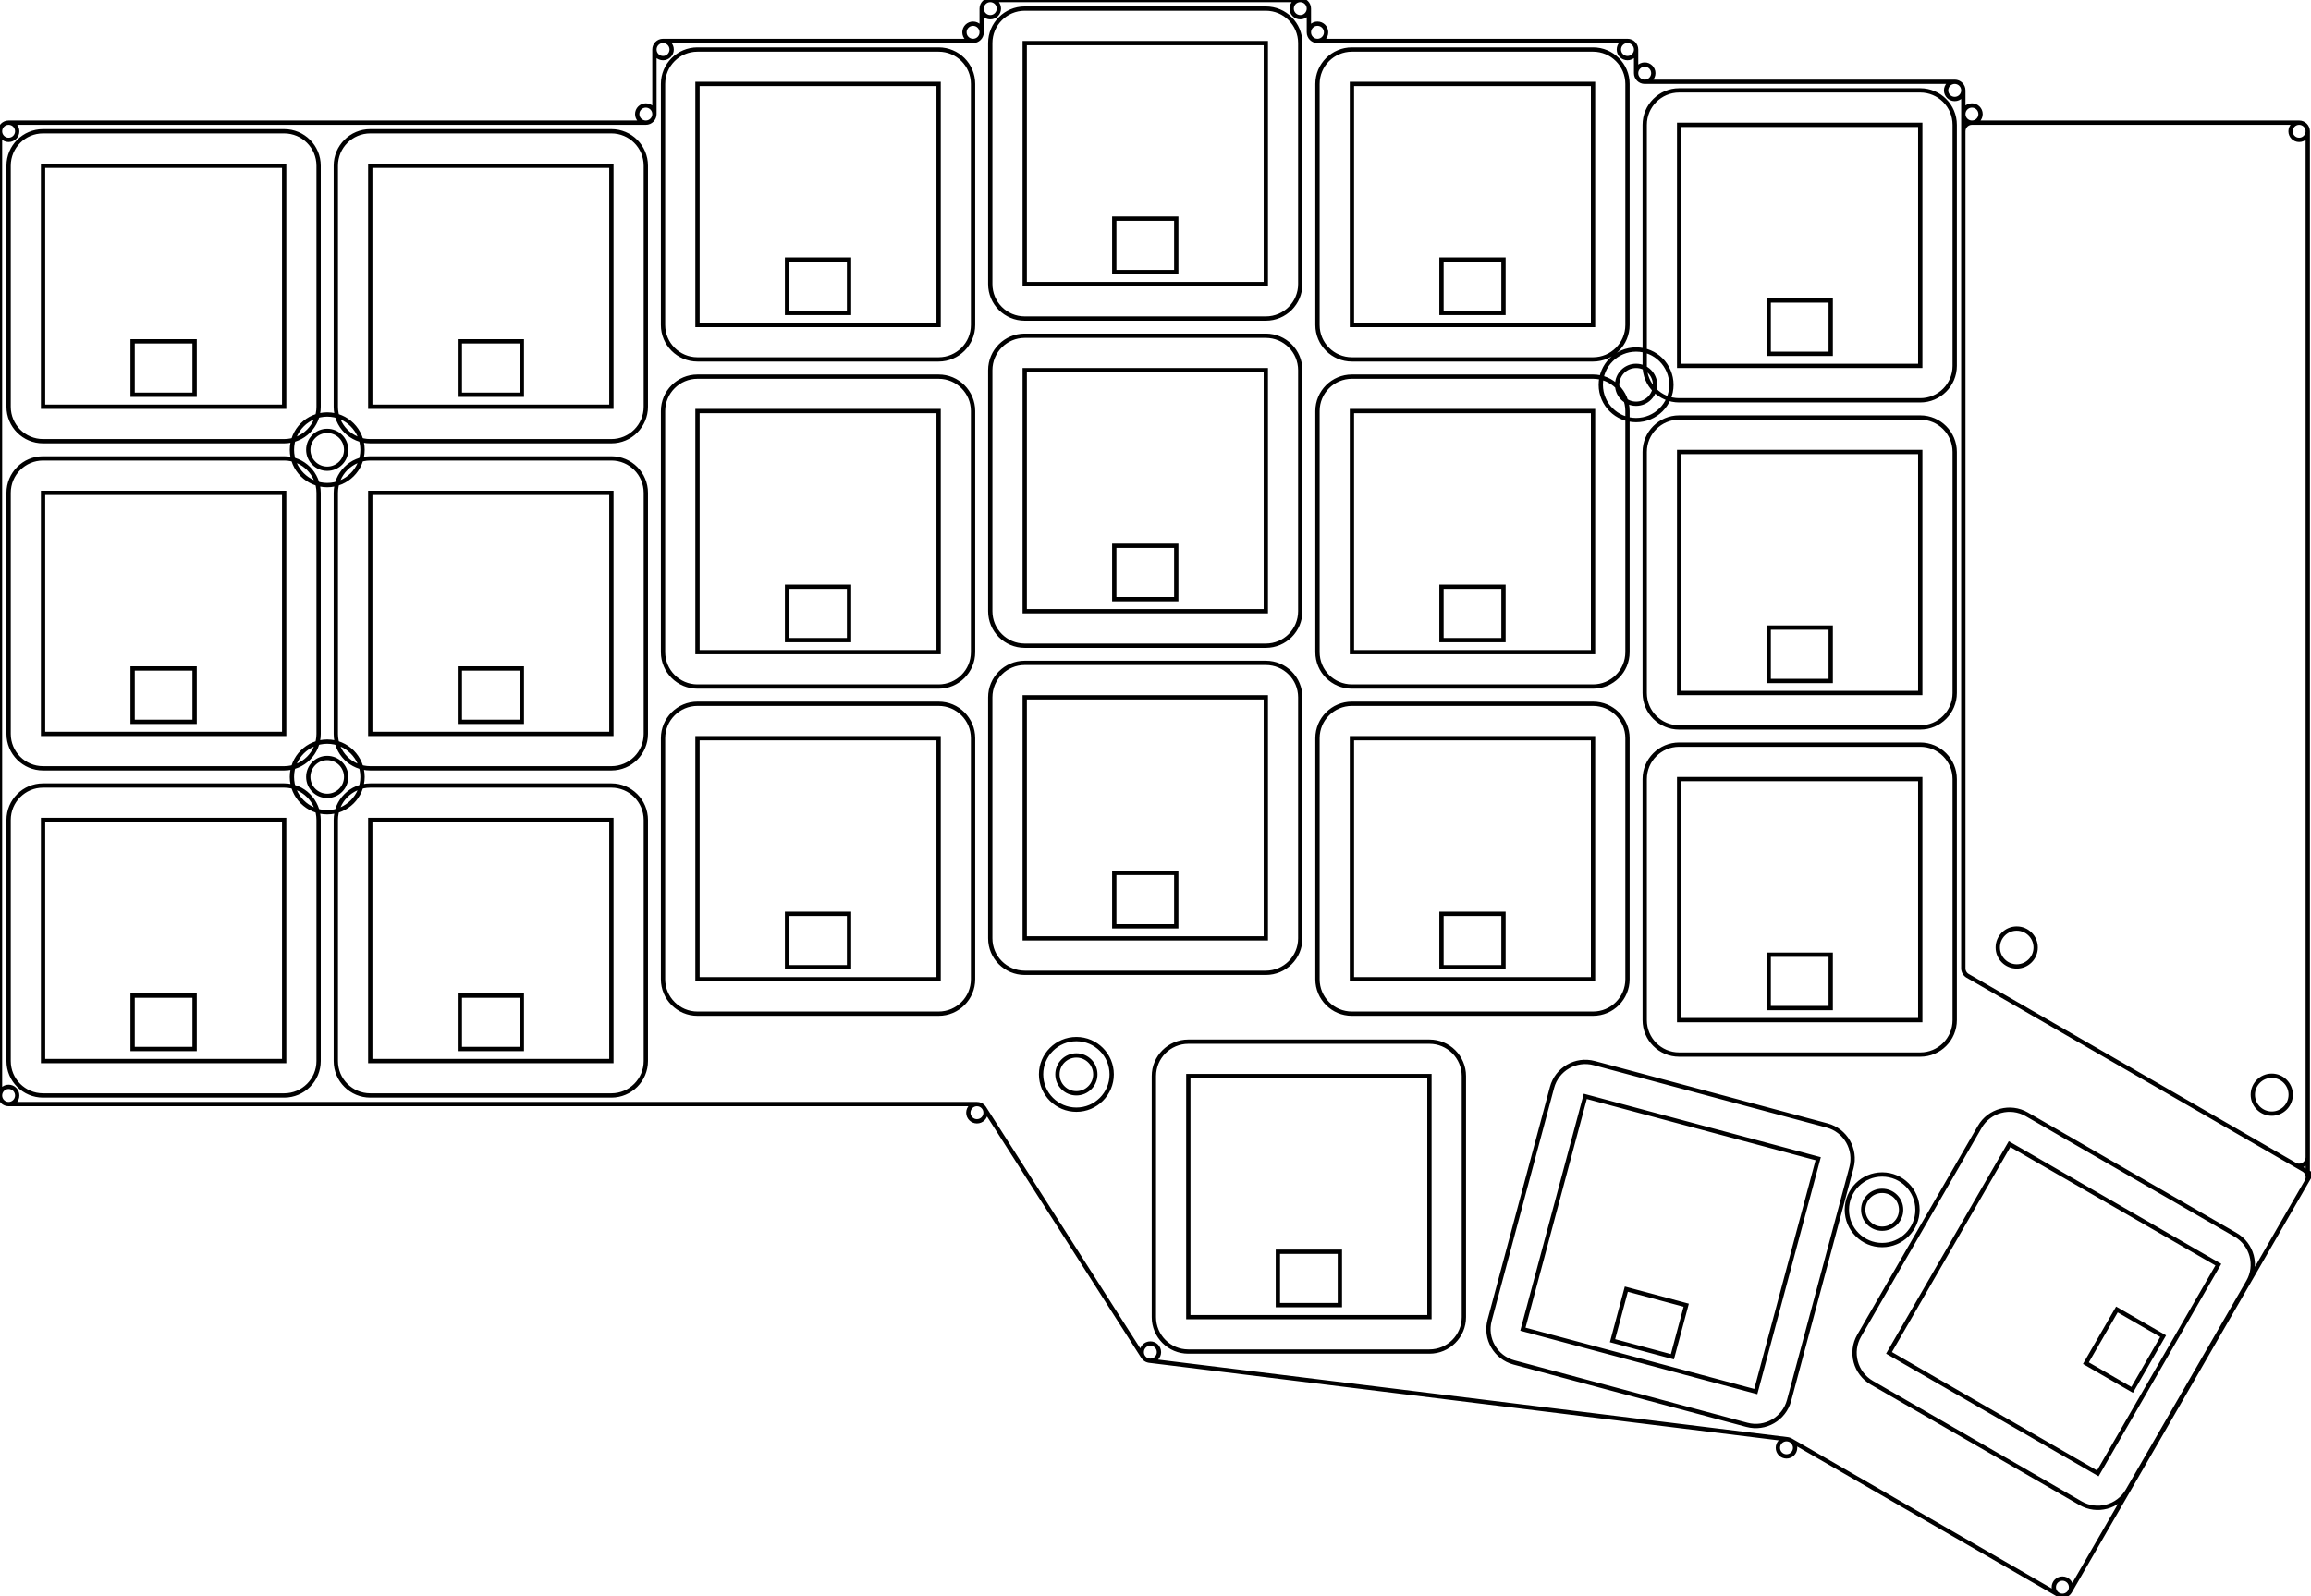
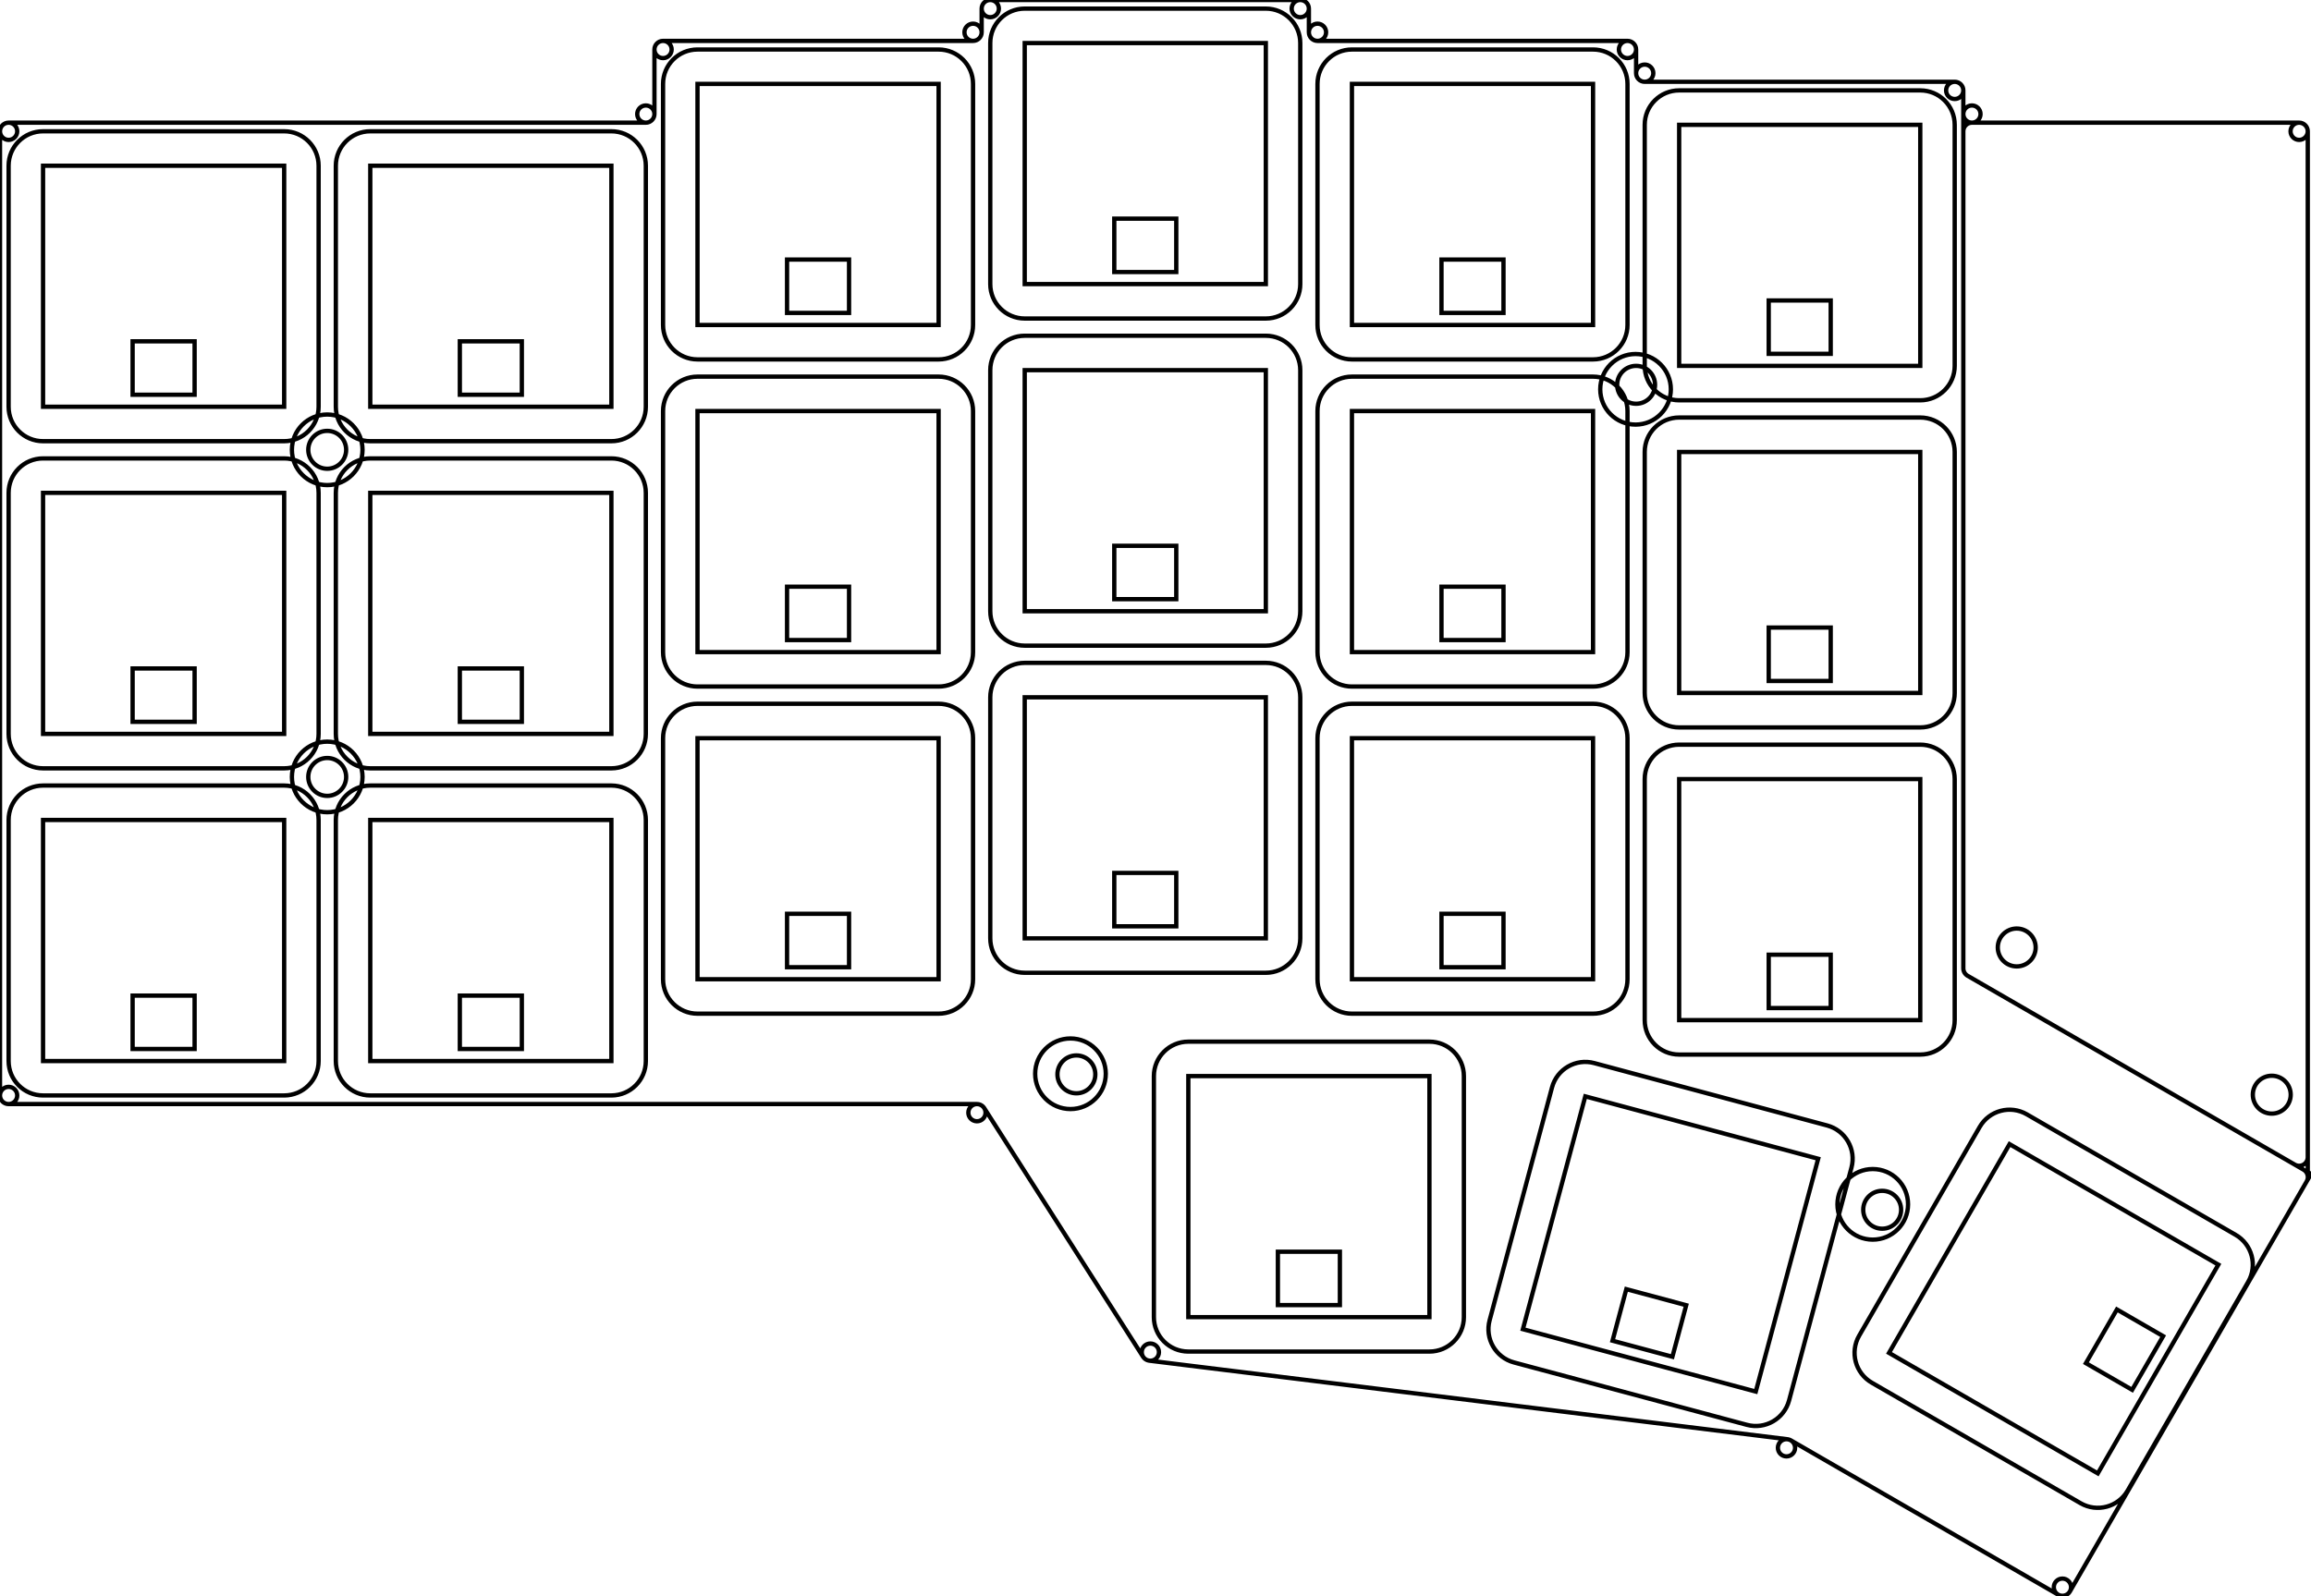
<svg xmlns="http://www.w3.org/2000/svg" width="134.188mm" height="92.685mm" viewBox="0 0 134.188 92.685">
  <g id="svgGroup" stroke-linecap="round" fill-rule="evenodd" font-size="9pt" stroke="#000" stroke-width="0.25mm" fill="none" style="stroke:#000;stroke-width:0.25mm;fill:none">
-     <path d="M 134 7.625 L 134 68.077 L 134.188 68.186 L 120.188 92.435 M 114 5.25 L 114 56.242 A 0.5 0.5 0 0 0 114.25 56.675 L 133.755 67.936 A 0.5 0.5 0 0 1 133.938 68.619 M 2.5 63.625 L 16.5 63.625 A 2 2 0 0 0 18.5 61.625 L 18.5 47.625 A 2 2 0 0 0 16.5 45.625 L 2.5 45.625 A 2 2 0 0 0 0.5 47.625 L 0.5 61.625 A 2 2 0 0 0 2.5 63.625 Z M 2.5 44.625 L 16.5 44.625 A 2 2 0 0 0 18.5 42.625 L 18.5 28.625 A 2 2 0 0 0 16.5 26.625 L 2.5 26.625 A 2 2 0 0 0 0.5 28.625 L 0.5 42.625 A 2 2 0 0 0 2.5 44.625 Z M 2.5 25.625 L 16.5 25.625 A 2 2 0 0 0 18.5 23.625 L 18.5 9.625 A 2 2 0 0 0 16.5 7.625 L 2.5 7.625 A 2 2 0 0 0 0.5 9.625 L 0.5 23.625 A 2 2 0 0 0 2.5 25.625 Z M 21.5 63.625 L 35.5 63.625 A 2 2 0 0 0 37.5 61.625 L 37.5 47.625 A 2 2 0 0 0 35.5 45.625 L 21.5 45.625 A 2 2 0 0 0 19.5 47.625 L 19.5 61.625 A 2 2 0 0 0 21.5 63.625 Z M 21.5 44.625 L 35.5 44.625 A 2 2 0 0 0 37.5 42.625 L 37.5 28.625 A 2 2 0 0 0 35.5 26.625 L 21.5 26.625 A 2 2 0 0 0 19.5 28.625 L 19.5 42.625 A 2 2 0 0 0 21.5 44.625 Z M 21.5 25.625 L 35.5 25.625 A 2 2 0 0 0 37.5 23.625 L 37.5 9.625 A 2 2 0 0 0 35.5 7.625 L 21.5 7.625 A 2 2 0 0 0 19.5 9.625 L 19.5 23.625 A 2 2 0 0 0 21.5 25.625 Z M 40.5 58.875 L 54.5 58.875 A 2 2 0 0 0 56.5 56.875 L 56.5 42.875 A 2 2 0 0 0 54.5 40.875 L 40.5 40.875 A 2 2 0 0 0 38.5 42.875 L 38.5 56.875 A 2 2 0 0 0 40.5 58.875 Z M 40.5 39.875 L 54.5 39.875 A 2 2 0 0 0 56.5 37.875 L 56.5 23.875 A 2 2 0 0 0 54.5 21.875 L 40.5 21.875 A 2 2 0 0 0 38.5 23.875 L 38.5 37.875 A 2 2 0 0 0 40.5 39.875 Z M 40.5 20.875 L 54.5 20.875 A 2 2 0 0 0 56.5 18.875 L 56.5 4.875 A 2 2 0 0 0 54.5 2.875 L 40.5 2.875 A 2 2 0 0 0 38.5 4.875 L 38.5 18.875 A 2 2 0 0 0 40.5 20.875 Z M 59.5 56.5 L 73.5 56.5 A 2 2 0 0 0 75.5 54.5 L 75.5 40.5 A 2 2 0 0 0 73.5 38.5 L 59.5 38.5 A 2 2 0 0 0 57.5 40.5 L 57.5 54.5 A 2 2 0 0 0 59.5 56.5 Z M 59.5 37.5 L 73.5 37.5 A 2 2 0 0 0 75.5 35.5 L 75.5 21.5 A 2 2 0 0 0 73.5 19.5 L 59.5 19.5 A 2 2 0 0 0 57.5 21.5 L 57.5 35.5 A 2 2 0 0 0 59.5 37.5 Z M 59.5 18.5 L 73.5 18.5 A 2 2 0 0 0 75.5 16.5 L 75.5 2.5 A 2 2 0 0 0 73.5 0.5 L 59.5 0.5 A 2 2 0 0 0 57.5 2.5 L 57.5 16.5 A 2 2 0 0 0 59.5 18.5 Z M 78.5 58.875 L 92.5 58.875 A 2 2 0 0 0 94.5 56.875 L 94.5 42.875 A 2 2 0 0 0 92.5 40.875 L 78.5 40.875 A 2 2 0 0 0 76.5 42.875 L 76.5 56.875 A 2 2 0 0 0 78.5 58.875 Z M 78.5 39.875 L 92.5 39.875 A 2 2 0 0 0 94.5 37.875 L 94.5 23.875 A 2 2 0 0 0 92.5 21.875 L 78.5 21.875 A 2 2 0 0 0 76.5 23.875 L 76.5 37.875 A 2 2 0 0 0 78.5 39.875 Z M 78.5 20.875 L 92.5 20.875 A 2 2 0 0 0 94.5 18.875 L 94.5 4.875 A 2 2 0 0 0 92.5 2.875 L 78.5 2.875 A 2 2 0 0 0 76.5 4.875 L 76.5 18.875 A 2 2 0 0 0 78.5 20.875 Z M 97.5 61.25 L 111.5 61.25 A 2 2 0 0 0 113.5 59.25 L 113.5 45.25 A 2 2 0 0 0 111.5 43.25 L 97.5 43.25 A 2 2 0 0 0 95.5 45.25 L 95.5 59.25 A 2 2 0 0 0 97.5 61.25 Z M 97.5 42.25 L 111.5 42.25 A 2 2 0 0 0 113.5 40.25 L 113.5 26.25 A 2 2 0 0 0 111.5 24.25 L 97.5 24.25 A 2 2 0 0 0 95.5 26.25 L 95.5 40.25 A 2 2 0 0 0 97.5 42.25 Z M 97.5 23.25 L 111.5 23.25 A 2 2 0 0 0 113.5 21.25 L 113.5 7.25 A 2 2 0 0 0 111.5 5.25 L 97.5 5.25 A 2 2 0 0 0 95.5 7.25 L 95.5 21.25 A 2 2 0 0 0 97.5 23.25 Z M 69 78.5 L 83 78.5 A 2 2 0 0 0 85 76.5 L 85 62.5 A 2 2 0 0 0 83 60.5 L 69 60.5 A 2 2 0 0 0 67 62.5 L 67 76.5 A 2 2 0 0 0 69 78.5 Z M 123.541 86.576 L 130.541 74.452 A 2 2 0 0 0 129.809 71.72 L 117.685 64.72 A 2 2 0 0 0 114.953 65.452 L 107.953 77.576 A 2 2 0 0 0 108.685 80.308 L 120.809 87.308 A 2 2 0 0 0 123.541 86.576 Z M 87.909 79.132 L 101.432 82.755 A 2 2 0 0 0 103.882 81.341 L 107.505 67.818 A 2 2 0 0 0 106.091 65.368 L 92.568 61.745 A 2 2 0 0 0 90.118 63.159 L 86.495 76.682 A 2 2 0 0 0 87.909 79.132 Z M 88.427 77.2 L 101.95 80.823 L 105.573 67.3 L 92.05 63.677 L 88.427 77.2 Z M 2.5 61.625 L 16.5 61.625 L 16.5 47.625 L 2.5 47.625 L 2.5 61.625 Z M 2.5 42.625 L 16.5 42.625 L 16.5 28.625 L 2.5 28.625 L 2.5 42.625 Z M 2.5 23.625 L 16.5 23.625 L 16.5 9.625 L 2.5 9.625 L 2.5 23.625 Z M 21.5 61.625 L 35.5 61.625 L 35.5 47.625 L 21.5 47.625 L 21.5 61.625 Z M 21.5 42.625 L 35.5 42.625 L 35.5 28.625 L 21.5 28.625 L 21.5 42.625 Z M 21.5 23.625 L 35.5 23.625 L 35.5 9.625 L 21.5 9.625 L 21.5 23.625 Z M 40.5 56.875 L 54.5 56.875 L 54.5 42.875 L 40.5 42.875 L 40.5 56.875 Z M 40.5 37.875 L 54.5 37.875 L 54.5 23.875 L 40.5 23.875 L 40.5 37.875 Z M 40.5 18.875 L 54.5 18.875 L 54.5 4.875 L 40.5 4.875 L 40.5 18.875 Z M 59.5 54.5 L 73.5 54.5 L 73.5 40.5 L 59.5 40.5 L 59.5 54.5 Z M 59.5 35.5 L 73.5 35.5 L 73.5 21.5 L 59.5 21.5 L 59.5 35.5 Z M 59.5 16.5 L 73.5 16.5 L 73.5 2.5 L 59.5 2.5 L 59.5 16.5 Z M 78.5 56.875 L 92.5 56.875 L 92.5 42.875 L 78.5 42.875 L 78.5 56.875 Z M 78.5 37.875 L 92.5 37.875 L 92.5 23.875 L 78.5 23.875 L 78.5 37.875 Z M 78.5 18.875 L 92.5 18.875 L 92.5 4.875 L 78.5 4.875 L 78.5 18.875 Z M 97.5 59.25 L 111.5 59.25 L 111.5 45.25 L 97.5 45.25 L 97.5 59.25 Z M 97.5 40.25 L 111.5 40.25 L 111.5 26.25 L 97.5 26.25 L 97.5 40.25 Z M 97.5 21.25 L 111.5 21.25 L 111.5 7.25 L 97.5 7.25 L 97.5 21.25 Z M 69 76.5 L 83 76.5 L 83 62.5 L 69 62.5 L 69 76.5 Z M 121.809 85.576 L 128.809 73.452 L 116.685 66.452 L 109.685 78.576 L 121.809 85.576 Z M 133.5 7.125 L 114.5 7.125 A 0.5 0.5 0 0 0 114 7.625 M 45.7 18.175 L 49.3 18.175 L 49.3 15.075 L 45.7 15.075 L 45.7 18.175 Z M 64.7 15.8 L 68.3 15.8 L 68.3 12.7 L 64.7 12.7 L 64.7 15.8 Z M 83.7 18.175 L 87.3 18.175 L 87.3 15.075 L 83.7 15.075 L 83.7 18.175 Z M 102.7 20.55 L 106.3 20.55 L 106.3 17.45 L 102.7 17.45 L 102.7 20.55 Z M 7.7 60.925 L 11.3 60.925 L 11.3 57.825 L 7.7 57.825 L 7.7 60.925 Z M 7.7 41.925 L 11.3 41.925 L 11.3 38.825 L 7.7 38.825 L 7.7 41.925 Z M 7.7 22.925 L 11.3 22.925 L 11.3 19.825 L 7.7 19.825 L 7.7 22.925 Z M 26.7 60.925 L 30.3 60.925 L 30.3 57.825 L 26.7 57.825 L 26.7 60.925 Z M 26.7 41.925 L 30.3 41.925 L 30.3 38.825 L 26.7 38.825 L 26.7 41.925 Z M 26.7 22.925 L 30.3 22.925 L 30.3 19.825 L 26.7 19.825 L 26.7 22.925 Z M 45.7 56.175 L 49.3 56.175 L 49.3 53.075 L 45.7 53.075 L 45.7 56.175 Z M 45.7 37.175 L 49.3 37.175 L 49.3 34.075 L 45.7 34.075 L 45.7 37.175 Z M 64.7 53.8 L 68.3 53.8 L 68.3 50.7 L 64.7 50.7 L 64.7 53.8 Z M 64.7 34.8 L 68.3 34.8 L 68.3 31.7 L 64.7 31.7 L 64.7 34.8 Z M 83.7 56.175 L 87.3 56.175 L 87.3 53.075 L 83.7 53.075 L 83.7 56.175 Z M 83.7 37.175 L 87.3 37.175 L 87.3 34.075 L 83.7 34.075 L 83.7 37.175 Z M 102.7 58.55 L 106.3 58.55 L 106.3 55.45 L 102.7 55.45 L 102.7 58.55 Z M 102.7 39.55 L 106.3 39.55 L 106.3 36.45 L 102.7 36.45 L 102.7 39.55 Z M 74.2 75.8 L 77.8 75.8 L 77.8 72.7 L 74.2 72.7 L 74.2 75.8 Z M 123.803 80.723 L 125.603 77.605 L 122.918 76.055 L 121.118 79.173 L 123.803 80.723 Z M 93.631 77.869 L 97.108 78.801 L 97.91 75.807 L 94.433 74.875 L 93.631 77.869 Z M 19 26.125 m -2.05 0 a 2.05 2.05 0 0 1 4.1 0 a 2.05 2.05 0 0 1 -4.1 0 z M 19 45.125 m -2.05 0 a 2.05 2.05 0 0 1 4.1 0 a 2.05 2.05 0 0 1 -4.1 0 z M 95 22.35 m -2.05 0 a 2.05 2.05 0 0 1 4.1 0 a 2.05 2.05 0 0 1 -4.1 0 z M 62.5 62.4 m -2.05 0 a 2.05 2.05 0 0 1 4.1 0 a 2.05 2.05 0 0 1 -4.1 0 z M 109.288 70.264 m -2.05 0 a 2.05 2.05 0 0 1 4.1 0 a 2.05 2.05 0 0 1 -4.1 0 z M 19 26.125 m -1.1 0 a 1.1 1.1 0 0 1 2.2 0 a 1.1 1.1 0 0 1 -2.2 0 z M 19 45.125 m -1.1 0 a 1.1 1.1 0 0 1 2.2 0 a 1.1 1.1 0 0 1 -2.2 0 z M 95 22.35 m -1.1 0 a 1.1 1.1 0 0 1 2.2 0 a 1.1 1.1 0 0 1 -2.2 0 z M 62.5 62.4 m -1.1 0 a 1.1 1.1 0 0 1 2.2 0 a 1.1 1.1 0 0 1 -2.2 0 z M 109.288 70.264 m -1.1 0 a 1.1 1.1 0 0 1 2.2 0 a 1.1 1.1 0 0 1 -2.2 0 z M 117.101 55.03 m -1.1 0 a 1.1 1.1 0 0 1 2.2 0 a 1.1 1.1 0 0 1 -2.2 0 z M 131.91 63.58 m -1.1 0 a 1.1 1.1 0 0 1 2.2 0 a 1.1 1.1 0 0 1 -2.2 0 z M 66.795 78.533 m -0.5 0 a 0.5 0.5 0 0 0 1 0 a 0.5 0.5 0 0 0 -1 0 z M 56.726 64.625 m -0.5 0 a 0.5 0.5 0 0 0 1 0 a 0.5 0.5 0 0 0 -1 0 z M 103.733 84.089 m -0.5 0 a 0.5 0.5 0 0 0 1 0 a 0.5 0.5 0 0 0 -1 0 z M 133.5 7.625 m -0.5 0 a 0.5 0.5 0 0 0 1 0 a 0.5 0.5 0 0 0 -1 0 z M 114.5 6.625 m -0.5 0 a 0.5 0.5 0 0 0 1 0 a 0.5 0.5 0 0 0 -1 0 z M 113.5 5.25 m -0.5 0 a 0.5 0.5 0 0 0 1 0 a 0.5 0.5 0 0 0 -1 0 z M 95.5 4.25 m -0.5 0 a 0.5 0.5 0 0 0 1 0 a 0.5 0.5 0 0 0 -1 0 z M 94.5 2.875 m -0.5 0 a 0.5 0.5 0 0 0 1 0 a 0.5 0.5 0 0 0 -1 0 z M 76.5 1.875 m -0.5 0 a 0.5 0.5 0 0 0 1 0 a 0.5 0.5 0 0 0 -1 0 z M 75.5 0.5 m -0.5 0 a 0.5 0.5 0 0 0 1 0 a 0.5 0.5 0 0 0 -1 0 z M 57.5 0.5 m -0.5 0 a 0.5 0.5 0 0 0 1 0 a 0.5 0.5 0 0 0 -1 0 z M 56.5 1.875 m -0.5 0 a 0.5 0.5 0 0 0 1 0 a 0.5 0.5 0 0 0 -1 0 z M 38.5 2.875 m -0.5 0 a 0.5 0.5 0 0 0 1 0 a 0.5 0.5 0 0 0 -1 0 z M 37.5 6.625 m -0.5 0 a 0.5 0.5 0 0 0 1 0 a 0.5 0.5 0 0 0 -1 0 z M 0.5 7.625 m -0.5 0 a 0.5 0.5 0 0 0 1 0 a 0.5 0.5 0 0 0 -1 0 z M 0.5 63.625 m -0.5 0 a 0.5 0.5 0 0 0 1 0 a 0.5 0.5 0 0 0 -1 0 z M 119.755 92.185 m -0.5 0 a 0.5 0.5 0 0 0 1 0 a 0.5 0.5 0 0 0 -1 0 z M 0.5 64.125 56.726 64.125 M 0 63.625 0 7.625 M 0.5 7.125 37.5 7.125 M 38.5 2.375 56.5 2.375 M 38 6.625 38 2.875 M 76 1.875 76 0.5 M 57.5 0 75.5 0 M 57 1.875 57 0.5 M 95 4.25 95 2.875 M 76.5 2.375 94.5 2.375 M 95.5 4.75 113.5 4.75 M 103.983 83.656 119.505 92.618 M 57.147 64.356 66.373 78.802 M 66.734 79.029 103.794 83.593 M 134 67.211 A 0.5 0.5 0 0 1 133.25 67.644" vector-effect="non-scaling-stroke" />
+     <path d="M 134 7.625 L 134 68.077 L 134.188 68.186 L 120.188 92.435 M 114 5.25 L 114 56.242 A 0.5 0.5 0 0 0 114.25 56.675 L 133.755 67.936 A 0.5 0.5 0 0 1 133.938 68.619 M 2.5 63.625 L 16.5 63.625 A 2 2 0 0 0 18.5 61.625 L 18.5 47.625 A 2 2 0 0 0 16.5 45.625 L 2.5 45.625 A 2 2 0 0 0 0.5 47.625 L 0.5 61.625 A 2 2 0 0 0 2.5 63.625 Z M 2.5 44.625 L 16.5 44.625 A 2 2 0 0 0 18.5 42.625 L 18.5 28.625 A 2 2 0 0 0 16.5 26.625 L 2.5 26.625 A 2 2 0 0 0 0.5 28.625 L 0.5 42.625 A 2 2 0 0 0 2.5 44.625 Z M 2.5 25.625 L 16.5 25.625 A 2 2 0 0 0 18.5 23.625 L 18.5 9.625 A 2 2 0 0 0 16.5 7.625 L 2.5 7.625 A 2 2 0 0 0 0.5 9.625 L 0.5 23.625 A 2 2 0 0 0 2.5 25.625 Z M 21.5 63.625 L 35.5 63.625 A 2 2 0 0 0 37.5 61.625 L 37.5 47.625 A 2 2 0 0 0 35.5 45.625 L 21.5 45.625 A 2 2 0 0 0 19.5 47.625 L 19.5 61.625 A 2 2 0 0 0 21.5 63.625 Z M 21.5 44.625 L 35.5 44.625 A 2 2 0 0 0 37.5 42.625 L 37.5 28.625 A 2 2 0 0 0 35.5 26.625 L 21.5 26.625 A 2 2 0 0 0 19.5 28.625 L 19.5 42.625 A 2 2 0 0 0 21.5 44.625 Z M 21.5 25.625 L 35.5 25.625 A 2 2 0 0 0 37.5 23.625 L 37.5 9.625 A 2 2 0 0 0 35.5 7.625 L 21.5 7.625 A 2 2 0 0 0 19.5 9.625 L 19.5 23.625 A 2 2 0 0 0 21.5 25.625 Z M 40.5 58.875 L 54.5 58.875 A 2 2 0 0 0 56.5 56.875 L 56.5 42.875 A 2 2 0 0 0 54.5 40.875 L 40.5 40.875 A 2 2 0 0 0 38.5 42.875 L 38.5 56.875 A 2 2 0 0 0 40.5 58.875 Z M 40.5 39.875 L 54.5 39.875 A 2 2 0 0 0 56.5 37.875 L 56.5 23.875 A 2 2 0 0 0 54.5 21.875 L 40.5 21.875 A 2 2 0 0 0 38.5 23.875 L 38.5 37.875 A 2 2 0 0 0 40.5 39.875 Z M 40.5 20.875 L 54.5 20.875 A 2 2 0 0 0 56.5 18.875 L 56.5 4.875 A 2 2 0 0 0 54.5 2.875 L 40.5 2.875 A 2 2 0 0 0 38.5 4.875 L 38.5 18.875 A 2 2 0 0 0 40.5 20.875 Z M 59.5 56.5 L 73.5 56.5 A 2 2 0 0 0 75.5 54.5 L 75.5 40.5 A 2 2 0 0 0 73.5 38.5 L 59.5 38.5 A 2 2 0 0 0 57.5 40.5 L 57.5 54.5 A 2 2 0 0 0 59.5 56.5 Z M 59.5 37.5 L 73.5 37.5 A 2 2 0 0 0 75.5 35.5 L 75.5 21.5 A 2 2 0 0 0 73.5 19.5 L 59.5 19.5 A 2 2 0 0 0 57.5 21.5 L 57.5 35.5 A 2 2 0 0 0 59.5 37.5 Z M 59.5 18.5 L 73.5 18.5 A 2 2 0 0 0 75.5 16.5 L 75.5 2.5 A 2 2 0 0 0 73.5 0.5 L 59.5 0.5 A 2 2 0 0 0 57.5 2.5 L 57.5 16.5 A 2 2 0 0 0 59.5 18.5 Z M 78.5 58.875 L 92.5 58.875 A 2 2 0 0 0 94.5 56.875 L 94.5 42.875 A 2 2 0 0 0 92.5 40.875 L 78.5 40.875 A 2 2 0 0 0 76.5 42.875 L 76.5 56.875 A 2 2 0 0 0 78.5 58.875 Z M 78.5 39.875 L 92.5 39.875 A 2 2 0 0 0 94.5 37.875 L 94.5 23.875 A 2 2 0 0 0 92.5 21.875 L 78.5 21.875 A 2 2 0 0 0 76.5 23.875 L 76.5 37.875 A 2 2 0 0 0 78.5 39.875 Z M 78.5 20.875 L 92.5 20.875 A 2 2 0 0 0 94.5 18.875 L 94.5 4.875 A 2 2 0 0 0 92.5 2.875 L 78.5 2.875 A 2 2 0 0 0 76.5 4.875 L 76.5 18.875 A 2 2 0 0 0 78.5 20.875 Z M 97.5 61.25 L 111.5 61.25 A 2 2 0 0 0 113.5 59.25 L 113.5 45.25 A 2 2 0 0 0 111.5 43.25 L 97.5 43.25 A 2 2 0 0 0 95.5 45.25 L 95.5 59.25 A 2 2 0 0 0 97.5 61.25 Z M 97.5 42.25 L 111.5 42.25 A 2 2 0 0 0 113.5 40.25 L 113.5 26.25 A 2 2 0 0 0 111.5 24.25 L 97.5 24.25 A 2 2 0 0 0 95.5 26.25 L 95.5 40.25 A 2 2 0 0 0 97.5 42.25 Z M 97.5 23.25 L 111.5 23.25 A 2 2 0 0 0 113.5 21.25 L 113.5 7.25 A 2 2 0 0 0 111.5 5.25 L 97.5 5.25 A 2 2 0 0 0 95.5 7.25 L 95.5 21.25 A 2 2 0 0 0 97.5 23.25 Z M 69 78.5 L 83 78.5 A 2 2 0 0 0 85 76.5 L 85 62.5 A 2 2 0 0 0 83 60.5 L 69 60.5 A 2 2 0 0 0 67 62.5 L 67 76.5 A 2 2 0 0 0 69 78.5 Z M 123.541 86.576 L 130.541 74.452 A 2 2 0 0 0 129.809 71.72 L 117.685 64.72 A 2 2 0 0 0 114.953 65.452 L 107.953 77.576 A 2 2 0 0 0 108.685 80.308 L 120.809 87.308 A 2 2 0 0 0 123.541 86.576 Z M 87.909 79.132 L 101.432 82.755 A 2 2 0 0 0 103.882 81.341 L 107.505 67.818 A 2 2 0 0 0 106.091 65.368 L 92.568 61.745 A 2 2 0 0 0 90.118 63.159 L 86.495 76.682 A 2 2 0 0 0 87.909 79.132 Z M 88.427 77.2 L 101.95 80.823 L 105.573 67.3 L 92.05 63.677 L 88.427 77.2 Z M 2.5 61.625 L 16.5 61.625 L 16.5 47.625 L 2.5 47.625 L 2.5 61.625 Z M 2.5 42.625 L 16.5 42.625 L 16.5 28.625 L 2.5 28.625 L 2.5 42.625 Z M 2.5 23.625 L 16.5 23.625 L 16.5 9.625 L 2.5 9.625 L 2.5 23.625 Z M 21.5 61.625 L 35.5 61.625 L 35.5 47.625 L 21.5 47.625 L 21.5 61.625 Z M 21.5 42.625 L 35.5 42.625 L 35.5 28.625 L 21.5 28.625 L 21.5 42.625 Z M 21.5 23.625 L 35.5 23.625 L 35.5 9.625 L 21.5 9.625 L 21.5 23.625 Z M 40.5 56.875 L 54.5 56.875 L 54.5 42.875 L 40.5 42.875 L 40.5 56.875 Z M 40.5 37.875 L 54.5 37.875 L 54.5 23.875 L 40.5 23.875 L 40.5 37.875 Z M 40.5 18.875 L 54.5 18.875 L 54.5 4.875 L 40.5 4.875 L 40.5 18.875 Z M 59.5 54.5 L 73.5 54.5 L 73.5 40.5 L 59.5 40.5 L 59.5 54.5 Z M 59.5 35.5 L 73.5 35.5 L 73.5 21.5 L 59.5 21.5 L 59.5 35.5 Z M 59.5 16.5 L 73.5 16.5 L 73.5 2.5 L 59.5 2.5 L 59.5 16.5 Z M 78.5 56.875 L 92.5 56.875 L 92.5 42.875 L 78.5 42.875 L 78.5 56.875 Z M 78.5 37.875 L 92.5 37.875 L 92.5 23.875 L 78.5 23.875 L 78.5 37.875 Z M 78.5 18.875 L 92.5 18.875 L 92.5 4.875 L 78.5 4.875 L 78.5 18.875 Z M 97.5 59.25 L 111.5 59.25 L 111.5 45.25 L 97.5 45.25 L 97.5 59.25 Z M 97.5 40.25 L 111.5 40.25 L 111.5 26.25 L 97.5 26.25 L 97.5 40.25 Z M 97.5 21.25 L 111.5 21.25 L 111.5 7.25 L 97.5 7.25 L 97.5 21.25 Z M 69 76.5 L 83 76.5 L 83 62.5 L 69 62.5 L 69 76.5 Z M 121.809 85.576 L 128.809 73.452 L 116.685 66.452 L 109.685 78.576 L 121.809 85.576 Z M 133.5 7.125 L 114.5 7.125 A 0.5 0.5 0 0 0 114 7.625 M 45.7 18.175 L 49.3 18.175 L 49.3 15.075 L 45.7 15.075 L 45.7 18.175 Z M 64.7 15.8 L 68.3 15.8 L 68.3 12.7 L 64.7 12.7 L 64.7 15.8 Z M 83.7 18.175 L 87.3 18.175 L 87.3 15.075 L 83.7 15.075 L 83.7 18.175 Z M 102.7 20.55 L 106.3 20.55 L 106.3 17.45 L 102.7 17.45 L 102.7 20.55 Z M 7.7 60.925 L 11.3 60.925 L 11.3 57.825 L 7.7 57.825 L 7.7 60.925 Z M 7.7 41.925 L 11.3 41.925 L 11.3 38.825 L 7.7 38.825 L 7.7 41.925 Z M 7.7 22.925 L 11.3 22.925 L 11.3 19.825 L 7.7 19.825 L 7.7 22.925 Z M 26.7 60.925 L 30.3 60.925 L 30.3 57.825 L 26.7 57.825 L 26.7 60.925 Z M 26.7 41.925 L 30.3 41.925 L 30.3 38.825 L 26.7 38.825 L 26.7 41.925 Z M 26.7 22.925 L 30.3 22.925 L 30.3 19.825 L 26.7 19.825 L 26.7 22.925 Z M 45.7 56.175 L 49.3 56.175 L 49.3 53.075 L 45.7 53.075 L 45.7 56.175 Z M 45.7 37.175 L 49.3 37.175 L 49.3 34.075 L 45.7 34.075 L 45.7 37.175 Z M 64.7 53.8 L 68.3 53.8 L 68.3 50.7 L 64.7 50.7 L 64.7 53.8 Z M 64.7 34.8 L 68.3 34.8 L 68.3 31.7 L 64.7 31.7 L 64.7 34.8 Z M 83.7 56.175 L 87.3 56.175 L 87.3 53.075 L 83.7 53.075 L 83.7 56.175 Z M 83.7 37.175 L 87.3 37.175 L 87.3 34.075 L 83.7 34.075 L 83.7 37.175 Z M 102.7 58.55 L 106.3 58.55 L 106.3 55.45 L 102.7 55.45 L 102.7 58.55 Z M 102.7 39.55 L 106.3 39.55 L 106.3 36.45 L 102.7 36.45 L 102.7 39.55 Z M 74.2 75.8 L 77.8 75.8 L 77.8 72.7 L 74.2 72.7 L 74.2 75.8 Z M 123.803 80.723 L 125.603 77.605 L 122.918 76.055 L 121.118 79.173 L 123.803 80.723 Z M 93.631 77.869 L 97.108 78.801 L 97.91 75.807 L 94.433 74.875 L 93.631 77.869 Z M 19 26.125 m -2.05 0 a 2.05 2.05 0 0 1 4.1 0 a 2.05 2.05 0 0 1 -4.1 0 z M 19 45.125 m -2.05 0 a 2.05 2.05 0 0 1 4.1 0 a 2.05 2.05 0 0 1 -4.1 0 z M 94.968 22.611 m -2.05 0 a 2.05 2.05 0 0 1 4.1 0 a 2.05 2.05 0 0 1 -4.1 0 z M 62.157 62.365 m -2.05 0 a 2.05 2.05 0 0 1 4.1 0 a 2.05 2.05 0 0 1 -4.1 0 z M 108.741 69.949 m -2.05 0 a 2.05 2.05 0 0 1 4.1 0 a 2.05 2.05 0 0 1 -4.1 0 z M 19 26.125 m -1.1 0 a 1.1 1.1 0 0 1 2.2 0 a 1.1 1.1 0 0 1 -2.2 0 z M 19 45.125 m -1.1 0 a 1.1 1.1 0 0 1 2.2 0 a 1.1 1.1 0 0 1 -2.2 0 z M 95 22.35 m -1.1 0 a 1.1 1.1 0 0 1 2.2 0 a 1.1 1.1 0 0 1 -2.2 0 z M 62.5 62.4 m -1.1 0 a 1.1 1.1 0 0 1 2.2 0 a 1.1 1.1 0 0 1 -2.2 0 z M 109.288 70.264 m -1.1 0 a 1.1 1.1 0 0 1 2.2 0 a 1.1 1.1 0 0 1 -2.2 0 z M 117.101 55.03 m -1.1 0 a 1.1 1.1 0 0 1 2.2 0 a 1.1 1.1 0 0 1 -2.2 0 z M 131.91 63.58 m -1.1 0 a 1.1 1.1 0 0 1 2.2 0 a 1.1 1.1 0 0 1 -2.2 0 z M 66.795 78.533 m -0.5 0 a 0.5 0.5 0 0 0 1 0 a 0.5 0.5 0 0 0 -1 0 z M 56.726 64.625 m -0.5 0 a 0.5 0.5 0 0 0 1 0 a 0.5 0.5 0 0 0 -1 0 z M 103.733 84.089 m -0.5 0 a 0.5 0.5 0 0 0 1 0 a 0.5 0.5 0 0 0 -1 0 z M 133.5 7.625 m -0.5 0 a 0.5 0.5 0 0 0 1 0 a 0.5 0.5 0 0 0 -1 0 z M 114.5 6.625 m -0.5 0 a 0.5 0.5 0 0 0 1 0 a 0.5 0.5 0 0 0 -1 0 z M 113.5 5.25 m -0.5 0 a 0.5 0.5 0 0 0 1 0 a 0.5 0.5 0 0 0 -1 0 z M 95.5 4.25 m -0.5 0 a 0.5 0.5 0 0 0 1 0 a 0.5 0.5 0 0 0 -1 0 z M 94.5 2.875 m -0.5 0 a 0.5 0.5 0 0 0 1 0 a 0.5 0.5 0 0 0 -1 0 z M 76.5 1.875 m -0.5 0 a 0.5 0.5 0 0 0 1 0 a 0.5 0.5 0 0 0 -1 0 z M 75.5 0.5 m -0.5 0 a 0.5 0.5 0 0 0 1 0 a 0.5 0.5 0 0 0 -1 0 z M 57.5 0.5 m -0.5 0 a 0.5 0.5 0 0 0 1 0 a 0.5 0.5 0 0 0 -1 0 z M 56.5 1.875 m -0.5 0 a 0.5 0.5 0 0 0 1 0 a 0.5 0.5 0 0 0 -1 0 z M 38.5 2.875 m -0.5 0 a 0.5 0.5 0 0 0 1 0 a 0.5 0.5 0 0 0 -1 0 z M 37.5 6.625 m -0.5 0 a 0.5 0.5 0 0 0 1 0 a 0.5 0.5 0 0 0 -1 0 z M 0.5 7.625 m -0.5 0 a 0.5 0.5 0 0 0 1 0 a 0.5 0.5 0 0 0 -1 0 z M 0.5 63.625 m -0.5 0 a 0.5 0.5 0 0 0 1 0 a 0.5 0.5 0 0 0 -1 0 z M 119.755 92.185 m -0.5 0 a 0.5 0.5 0 0 0 1 0 a 0.5 0.5 0 0 0 -1 0 z M 0.5 64.125 56.726 64.125 M 0 63.625 0 7.625 M 0.5 7.125 37.5 7.125 M 38.5 2.375 56.5 2.375 M 38 6.625 38 2.875 M 76 1.875 76 0.5 M 57.5 0 75.5 0 M 57 1.875 57 0.5 M 95 4.25 95 2.875 M 76.5 2.375 94.5 2.375 M 95.5 4.75 113.5 4.75 M 103.983 83.656 119.505 92.618 M 57.147 64.356 66.373 78.802 M 66.734 79.029 103.794 83.593 M 134 67.211 A 0.5 0.5 0 0 1 133.25 67.644" vector-effect="non-scaling-stroke" />
  </g>
</svg>
